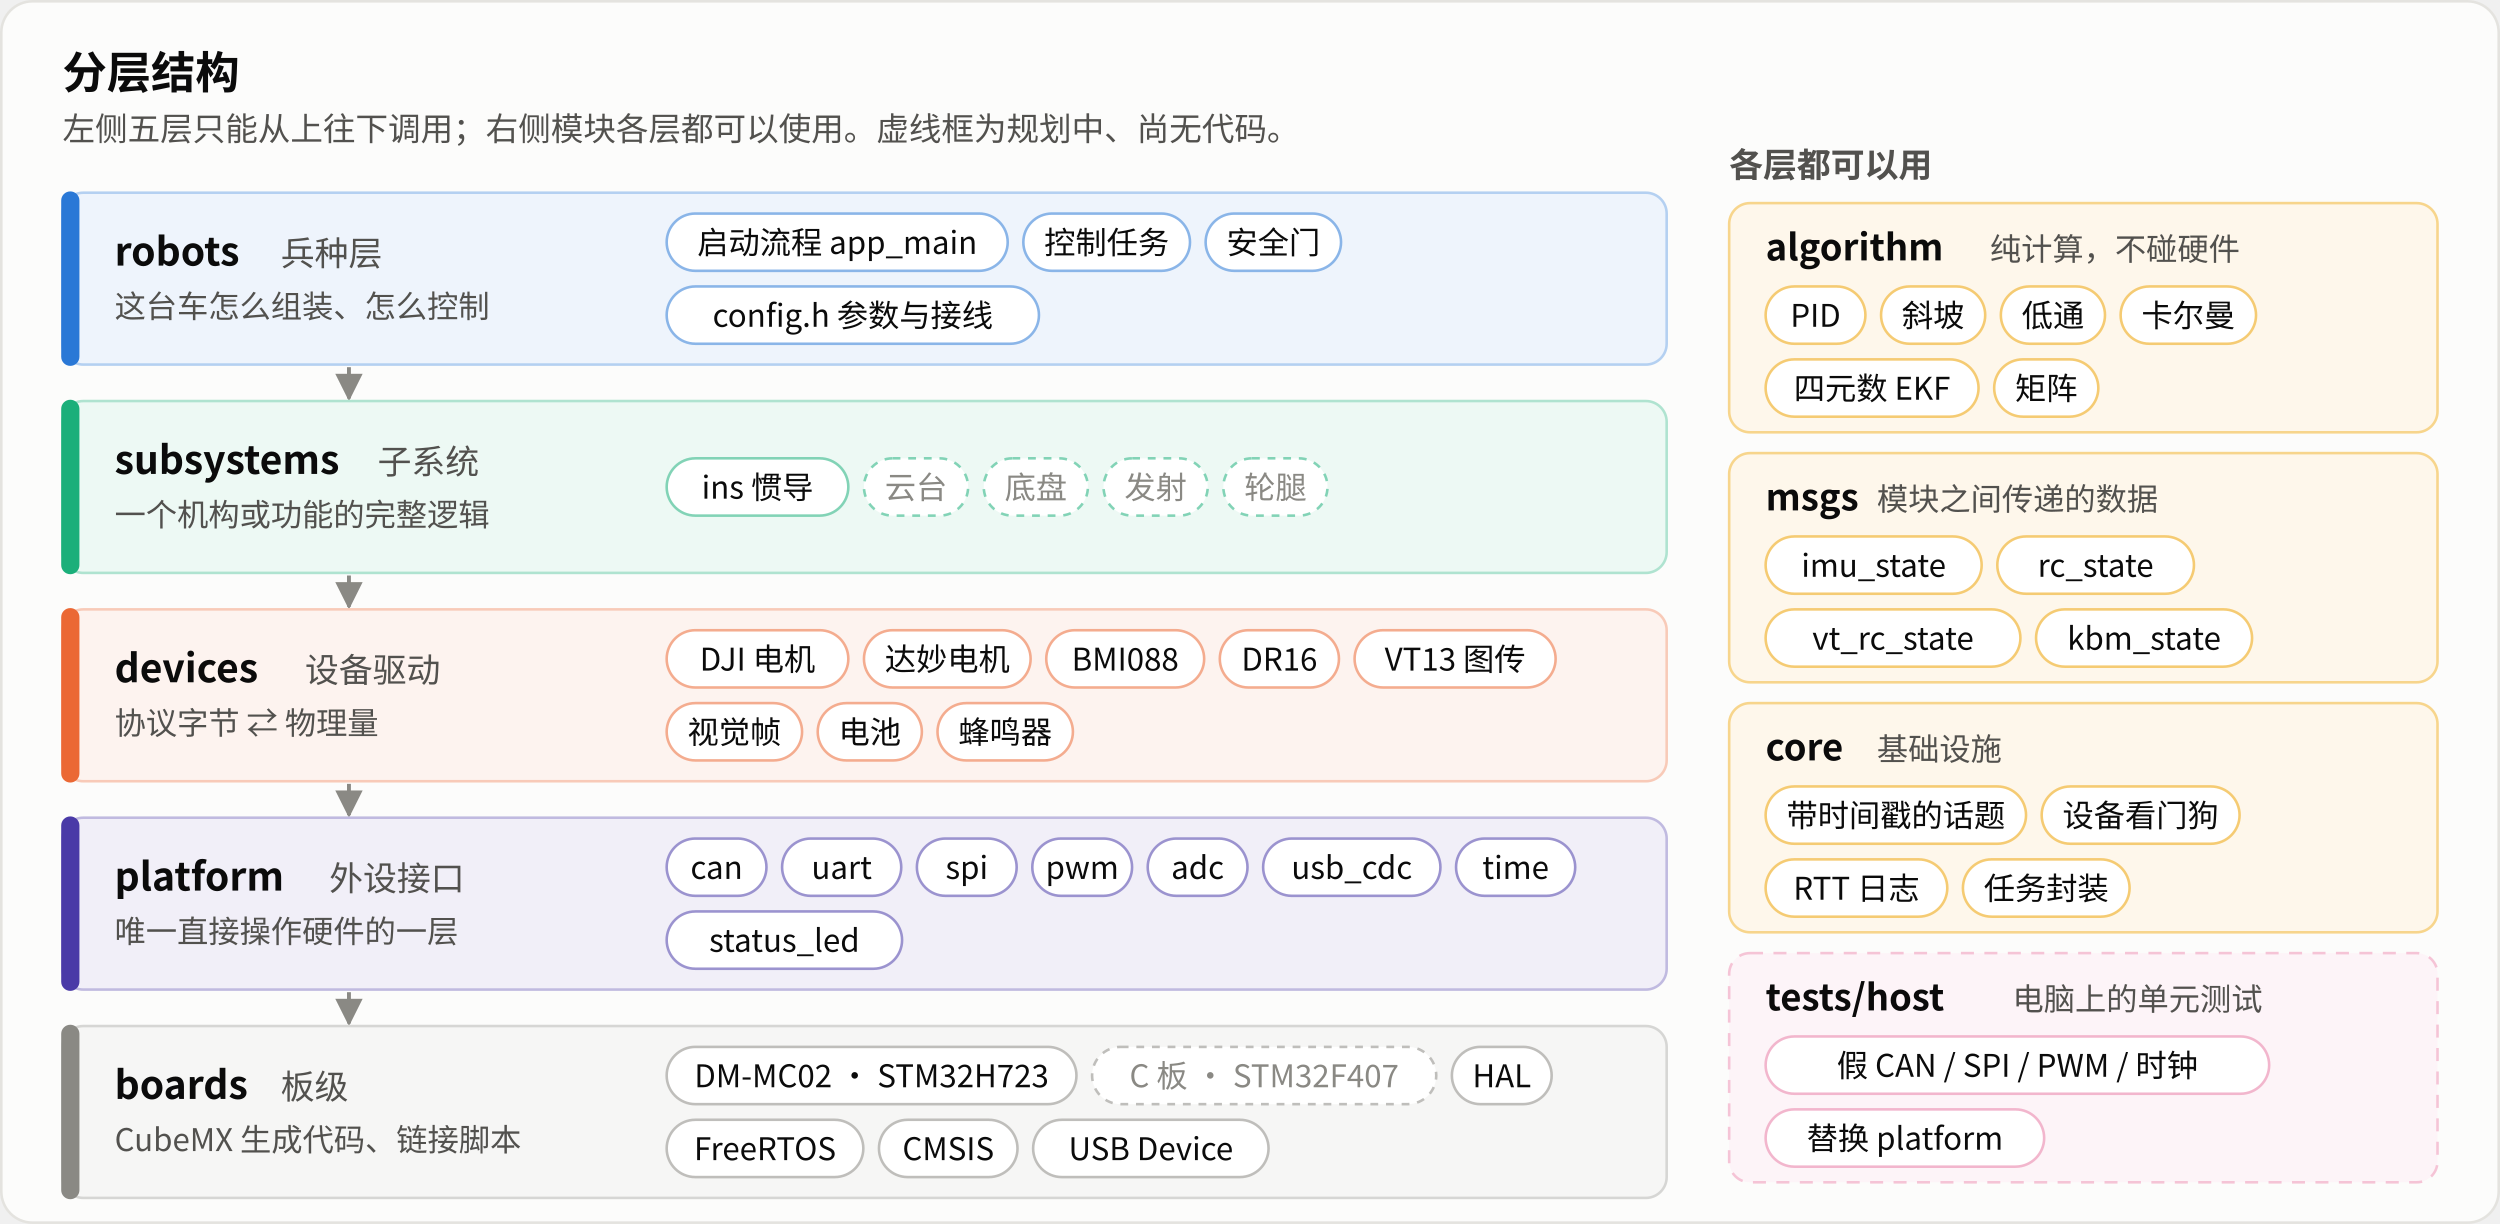
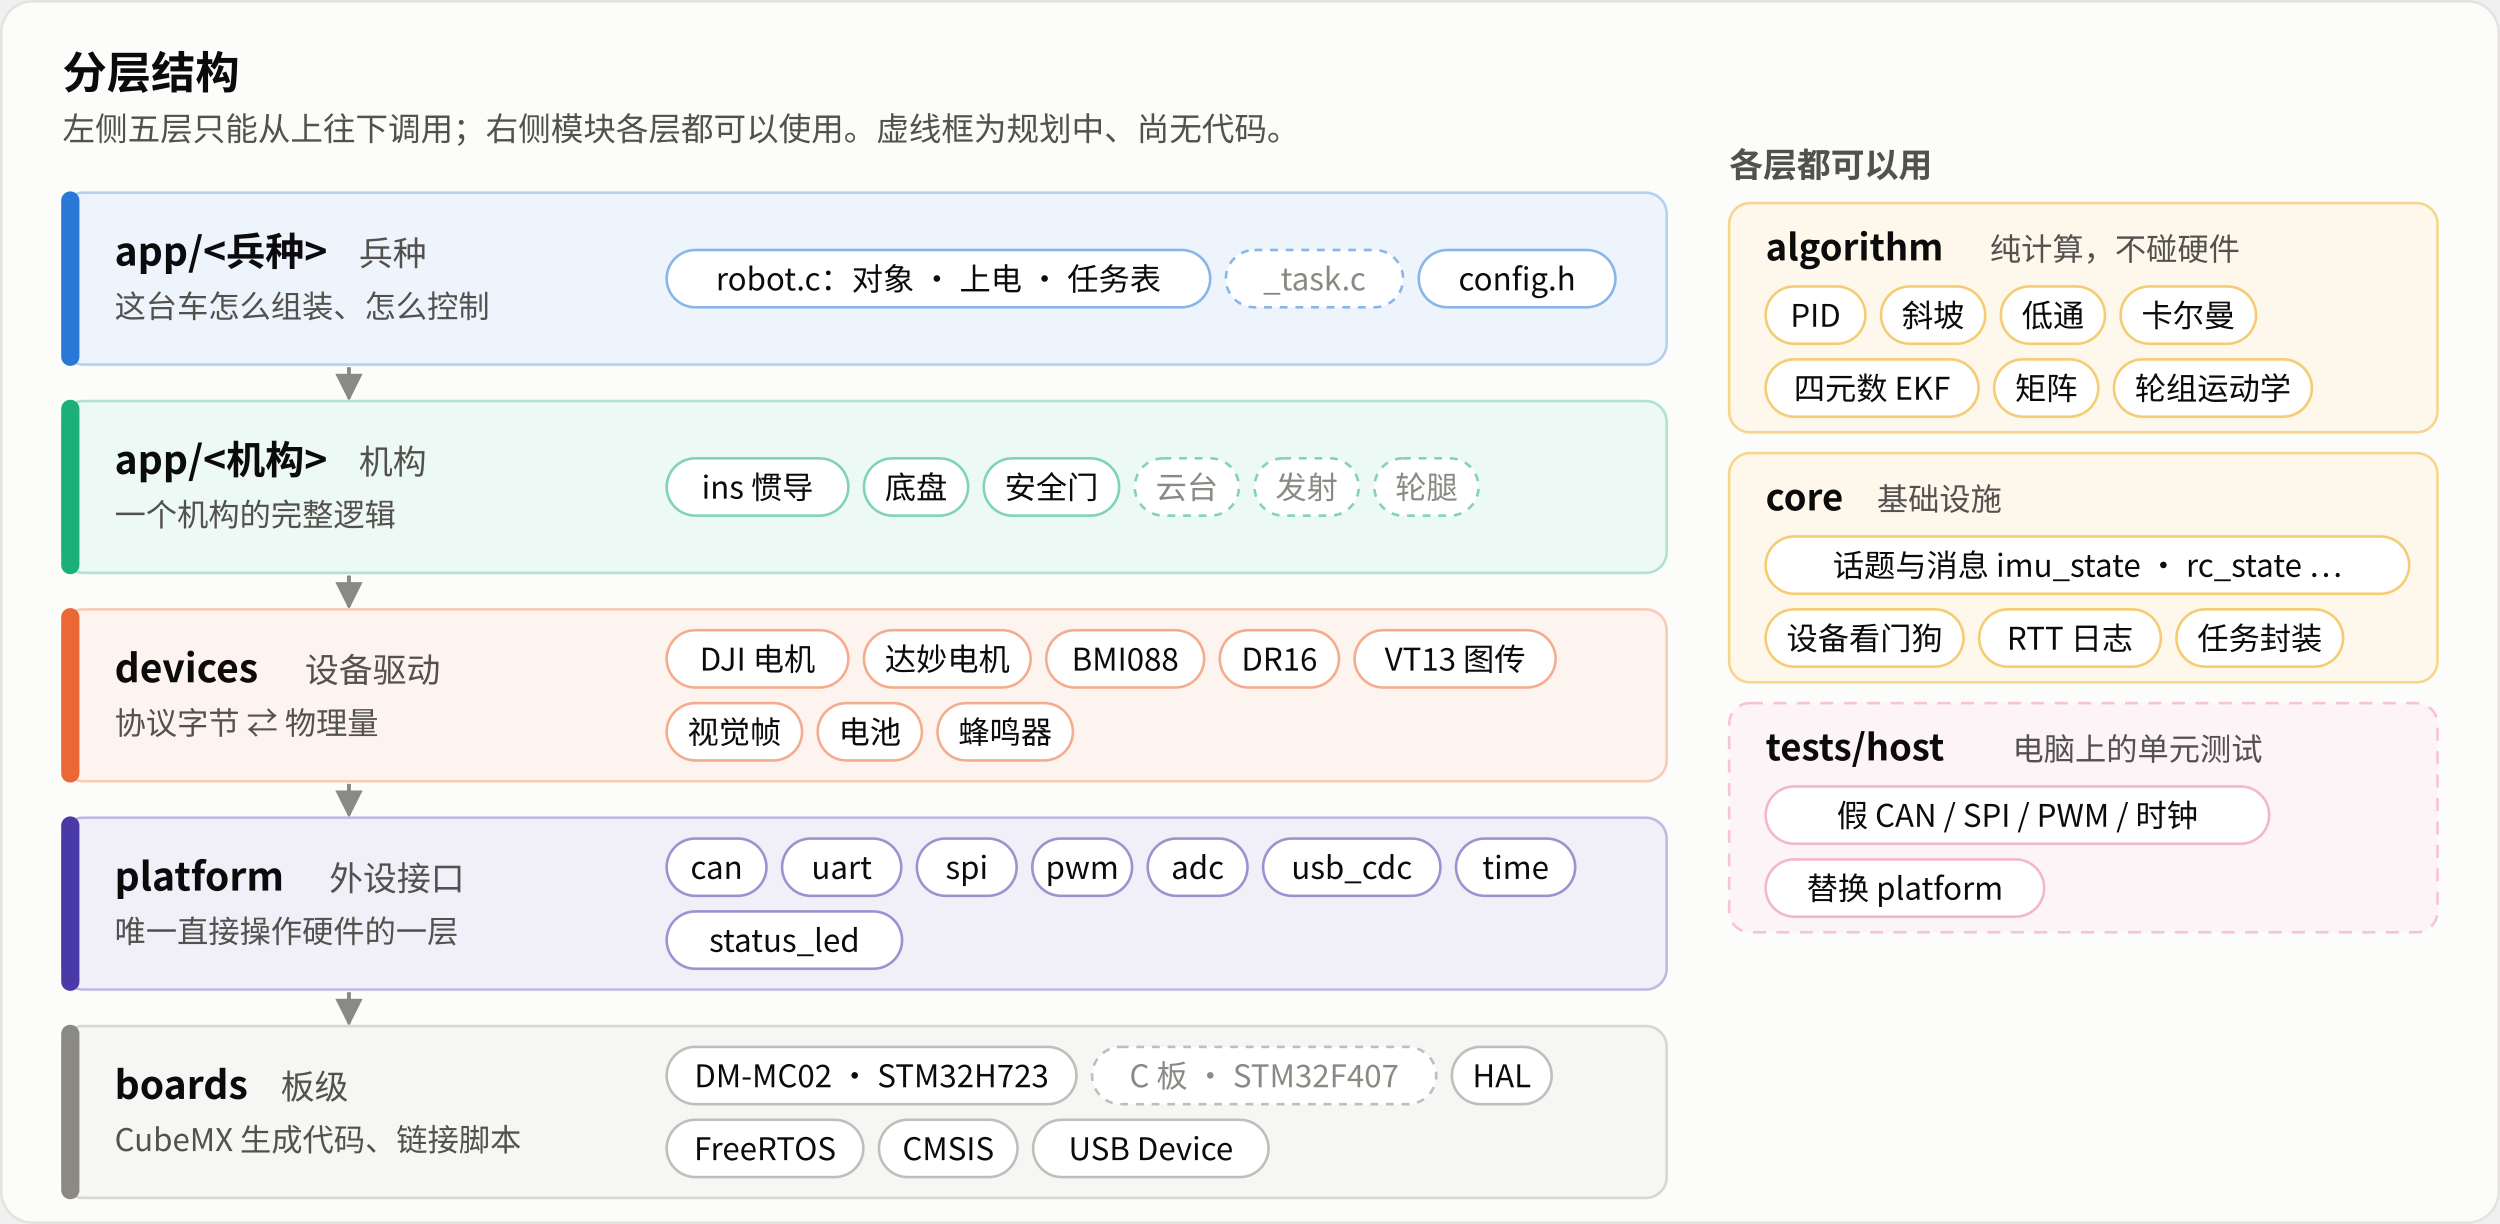
<svg xmlns="http://www.w3.org/2000/svg" width="960" height="470" viewBox="0 0 960 470" font-family="'PingFang SC','Microsoft YaHei','Noto Sans CJK SC','Source Han Sans SC',sans-serif">
  <defs>
    <marker id="ah" viewBox="0 0 10 10" refX="9" refY="5" markerWidth="7" markerHeight="7" orient="auto-start-reverse">
      <path d="M0,0 L10,5 L0,10 z" fill="#8a8984" />
    </marker>
  </defs>
  <rect x="0.5" y="0.5" width="959" height="469" rx="12" fill="#fcfcfb" stroke="#e4e3df" />
  <text x="24" y="34" font-size="17" fill="#0b0b0b" font-weight="600" text-anchor="start">分层结构</text>
  <text x="24" y="54" font-size="12.5" fill="#52514e" text-anchor="start">左侧五层只能从上往下调用；右侧模块各层都可以使用。虚线框为规划中、尚无代码。</text>
  <rect x="24" y="74" width="616" height="66" rx="8" fill="#eef4fc" stroke="#b4d0f1" stroke-width="1" />
  <rect x="24" y="74" width="6" height="66" rx="3" fill="#2a78d6" stroke="#2a78d6" stroke-width="1" />
-   <text x="44" y="102" font-size="15" fill="#0b0b0b" font-weight="600" text-anchor="start">robots</text>
-   <text x="107.8" y="102" font-size="13" fill="#52514e" text-anchor="start">兵种层</text>
+   <text x="44" y="102" font-size="15" fill="#0b0b0b" font-weight="600" text-anchor="start">app/&lt;兵种&gt;</text>
+   <text x="137.8" y="102" font-size="13" fill="#52514e" text-anchor="start">兵种</text>
  <text x="44" y="122" font-size="12" fill="#52514e" text-anchor="start">这台车怎么组装、怎么控制</text>
-   <rect x="256" y="82" width="130.96" height="22" rx="11" fill="#ffffff" stroke="#8ab5e8" stroke-width="1" />
-   <text x="321.48" y="97.5" font-size="12" fill="#0b0b0b" text-anchor="middle">启动流程 app_main</text>
-   <rect x="392.96" y="82" width="64" height="22" rx="11" fill="#ffffff" stroke="#8ab5e8" stroke-width="1" />
-   <text x="424.96" y="97.5" font-size="12" fill="#0b0b0b" text-anchor="middle">控制任务</text>
-   <rect x="462.96" y="82" width="52" height="22" rx="11" fill="#ffffff" stroke="#8ab5e8" stroke-width="1" />
-   <text x="488.96" y="97.5" font-size="12" fill="#0b0b0b" text-anchor="middle">安全门</text>
-   <rect x="256" y="110" width="142.96" height="22" rx="11" fill="#ffffff" stroke="#8ab5e8" stroke-width="1" />
-   <text x="327.48" y="125.5" font-size="12" fill="#0b0b0b" text-anchor="middle">config.h 参数与接线</text>
+   <rect x="256" y="96" width="208.72" height="22" rx="11" fill="#ffffff" stroke="#8ab5e8" stroke-width="1" />
+   <text x="360.36" y="111.5" font-size="12" fill="#0b0b0b" text-anchor="middle">robot.c：对象 · 上电 · 任务表</text>
+   <rect x="470.72" y="96" width="68.08" height="22" rx="11" fill="#ffffff" stroke="#8ab5e8" stroke-width="1" stroke-dasharray="3 3" />
+   <text x="504.76" y="111.5" font-size="12" fill="#8a8984" text-anchor="middle">_task.c</text>
+   <rect x="544.8" y="96" width="75.52" height="22" rx="11" fill="#ffffff" stroke="#8ab5e8" stroke-width="1" />
+   <text x="582.56" y="111.5" font-size="12" fill="#0b0b0b" text-anchor="middle">config.h</text>
  <line x1="134" y1="141" x2="134" y2="153" stroke="#8a8984" stroke-width="1.5" marker-end="url(#ah)" />
  <rect x="24" y="154" width="616" height="66" rx="8" fill="#edf9f4" stroke="#afe3d0" stroke-width="1" />
  <rect x="24" y="154" width="6" height="66" rx="3" fill="#1baf7a" stroke="#1baf7a" stroke-width="1" />
-   <text x="44" y="182" font-size="15" fill="#0b0b0b" font-weight="600" text-anchor="start">subsystems</text>
-   <text x="145.0" y="182" font-size="13" fill="#52514e" text-anchor="start">子系统</text>
-   <text x="44" y="202" font-size="12" fill="#52514e" text-anchor="start">一个机构或功能的完整逻辑</text>
+   <text x="44" y="182" font-size="15" fill="#0b0b0b" font-weight="600" text-anchor="start">app/&lt;机构&gt;</text>
+   <text x="137.8" y="182" font-size="13" fill="#52514e" text-anchor="start">机构</text>
+   <text x="44" y="202" font-size="12" fill="#52514e" text-anchor="start">一个机构的完整逻辑</text>
  <rect x="256" y="176" width="69.76" height="22" rx="11" fill="#ffffff" stroke="#82d3b6" stroke-width="1" />
  <text x="290.88" y="191.5" font-size="12" fill="#0b0b0b" text-anchor="middle">ins 惯导</text>
-   <rect x="331.76" y="176" width="40" height="22" rx="11" fill="#ffffff" stroke="#82d3b6" stroke-width="1" stroke-dasharray="3 3" />
-   <text x="351.76" y="191.5" font-size="12" fill="#8a8984" text-anchor="middle">云台</text>
-   <rect x="377.76" y="176" width="40" height="22" rx="11" fill="#ffffff" stroke="#82d3b6" stroke-width="1" stroke-dasharray="3 3" />
-   <text x="397.76" y="191.5" font-size="12" fill="#8a8984" text-anchor="middle">底盘</text>
-   <rect x="423.76" y="176" width="40" height="22" rx="11" fill="#ffffff" stroke="#82d3b6" stroke-width="1" stroke-dasharray="3 3" />
-   <text x="443.76" y="191.5" font-size="12" fill="#8a8984" text-anchor="middle">发射</text>
-   <rect x="469.76" y="176" width="40" height="22" rx="11" fill="#ffffff" stroke="#82d3b6" stroke-width="1" stroke-dasharray="3 3" />
-   <text x="489.76" y="191.5" font-size="12" fill="#8a8984" text-anchor="middle">轮腿</text>
+   <rect x="331.76" y="176" width="40" height="22" rx="11" fill="#ffffff" stroke="#82d3b6" stroke-width="1" />
+   <text x="351.76" y="191.5" font-size="12" fill="#0b0b0b" text-anchor="middle">底盘</text>
+   <rect x="377.76" y="176" width="52" height="22" rx="11" fill="#ffffff" stroke="#82d3b6" stroke-width="1" />
+   <text x="403.76" y="191.5" font-size="12" fill="#0b0b0b" text-anchor="middle">安全门</text>
+   <rect x="435.76" y="176" width="40" height="22" rx="11" fill="#ffffff" stroke="#82d3b6" stroke-width="1" stroke-dasharray="3 3" />
+   <text x="455.76" y="191.5" font-size="12" fill="#8a8984" text-anchor="middle">云台</text>
+   <rect x="481.76" y="176" width="40" height="22" rx="11" fill="#ffffff" stroke="#82d3b6" stroke-width="1" stroke-dasharray="3 3" />
+   <text x="501.76" y="191.5" font-size="12" fill="#8a8984" text-anchor="middle">发射</text>
+   <rect x="527.76" y="176" width="40" height="22" rx="11" fill="#ffffff" stroke="#82d3b6" stroke-width="1" stroke-dasharray="3 3" />
+   <text x="547.76" y="191.5" font-size="12" fill="#8a8984" text-anchor="middle">轮腿</text>
  <line x1="134" y1="221" x2="134" y2="233" stroke="#8a8984" stroke-width="1.5" marker-end="url(#ah)" />
  <rect x="24" y="234" width="616" height="66" rx="8" fill="#fdf3ef" stroke="#f8cab8" stroke-width="1" />
  <rect x="24" y="234" width="6" height="66" rx="3" fill="#eb6834" stroke="#eb6834" stroke-width="1" />
  <text x="44" y="262" font-size="15" fill="#0b0b0b" font-weight="600" text-anchor="start">devices</text>
  <text x="117.1" y="262" font-size="13" fill="#52514e" text-anchor="start">设备驱动</text>
  <text x="44" y="282" font-size="12" fill="#52514e" text-anchor="start">协议字节 ⇄ 物理量</text>
  <rect x="256" y="242" width="69.76" height="22" rx="11" fill="#ffffff" stroke="#f4ac8f" stroke-width="1" />
  <text x="290.88" y="257.5" font-size="12" fill="#0b0b0b" text-anchor="middle">DJI 电机</text>
  <rect x="331.76" y="242" width="64" height="22" rx="11" fill="#ffffff" stroke="#f4ac8f" stroke-width="1" />
  <text x="363.76" y="257.5" font-size="12" fill="#0b0b0b" text-anchor="middle">达妙电机</text>
  <rect x="401.76" y="242" width="60.64" height="22" rx="11" fill="#ffffff" stroke="#f4ac8f" stroke-width="1" />
  <text x="432.08" y="257.5" font-size="12" fill="#0b0b0b" text-anchor="middle">BMI088</text>
  <rect x="468.4" y="242" width="45.76" height="22" rx="11" fill="#ffffff" stroke="#f4ac8f" stroke-width="1" />
  <text x="491.28" y="257.5" font-size="12" fill="#0b0b0b" text-anchor="middle">DR16</text>
  <rect x="520.16" y="242" width="77.2" height="22" rx="11" fill="#ffffff" stroke="#f4ac8f" stroke-width="1" />
  <text x="558.76" y="257.5" font-size="12" fill="#0b0b0b" text-anchor="middle">VT13 图传</text>
  <rect x="256" y="270" width="52" height="22" rx="11" fill="#ffffff" stroke="#f4ac8f" stroke-width="1" />
  <text x="282.0" y="285.5" font-size="12" fill="#0b0b0b" text-anchor="middle">视觉帧</text>
  <rect x="314" y="270" width="40" height="22" rx="11" fill="#ffffff" stroke="#f4ac8f" stroke-width="1" />
  <text x="334.0" y="285.5" font-size="12" fill="#0b0b0b" text-anchor="middle">电池</text>
  <rect x="360" y="270" width="52" height="22" rx="11" fill="#ffffff" stroke="#f4ac8f" stroke-width="1" />
  <text x="386.0" y="285.5" font-size="12" fill="#0b0b0b" text-anchor="middle">蜂鸣器</text>
  <line x1="134" y1="301" x2="134" y2="313" stroke="#8a8984" stroke-width="1.5" marker-end="url(#ah)" />
  <rect x="24" y="314" width="616" height="66" rx="8" fill="#f1eff8" stroke="#c0bae0" stroke-width="1" />
  <rect x="24" y="314" width="6" height="66" rx="3" fill="#4a3aa7" stroke="#4a3aa7" stroke-width="1" />
  <text x="44" y="342" font-size="15" fill="#0b0b0b" font-weight="600" text-anchor="start">platform</text>
  <text x="126.4" y="342" font-size="13" fill="#52514e" text-anchor="start">外设接口</text>
  <text x="44" y="362" font-size="12" fill="#52514e" text-anchor="start">唯一直接操作硬件的一层</text>
  <rect x="256" y="322" width="38.32" height="22" rx="11" fill="#ffffff" stroke="#9b93cf" stroke-width="1" />
  <text x="275.16" y="337.5" font-size="12" fill="#0b0b0b" text-anchor="middle">can</text>
  <rect x="300.32" y="322" width="45.76" height="22" rx="11" fill="#ffffff" stroke="#9b93cf" stroke-width="1" />
  <text x="323.2" y="337.5" font-size="12" fill="#0b0b0b" text-anchor="middle">uart</text>
  <rect x="352.08" y="322" width="38.32" height="22" rx="11" fill="#ffffff" stroke="#9b93cf" stroke-width="1" />
  <text x="371.24" y="337.5" font-size="12" fill="#0b0b0b" text-anchor="middle">spi</text>
  <rect x="396.4" y="322" width="38.32" height="22" rx="11" fill="#ffffff" stroke="#9b93cf" stroke-width="1" />
  <text x="415.56" y="337.5" font-size="12" fill="#0b0b0b" text-anchor="middle">pwm</text>
  <rect x="440.72" y="322" width="38.32" height="22" rx="11" fill="#ffffff" stroke="#9b93cf" stroke-width="1" />
  <text x="459.88" y="337.5" font-size="12" fill="#0b0b0b" text-anchor="middle">adc</text>
  <rect x="485.04" y="322" width="68.08" height="22" rx="11" fill="#ffffff" stroke="#9b93cf" stroke-width="1" />
  <text x="519.08" y="337.5" font-size="12" fill="#0b0b0b" text-anchor="middle">usb_cdc</text>
  <rect x="559.12" y="322" width="45.76" height="22" rx="11" fill="#ffffff" stroke="#9b93cf" stroke-width="1" />
-   <text x="582" y="337.5" font-size="12" fill="#0b0b0b" text-anchor="middle">time</text>
+   <text x="582.0" y="337.5" font-size="12" fill="#0b0b0b" text-anchor="middle">time</text>
  <rect x="256" y="350" width="90.4" height="22" rx="11" fill="#ffffff" stroke="#9b93cf" stroke-width="1" />
  <text x="301.2" y="365.5" font-size="12" fill="#0b0b0b" text-anchor="middle">status_led</text>
  <line x1="134" y1="381" x2="134" y2="393" stroke="#8a8984" stroke-width="1.5" marker-end="url(#ah)" />
  <rect x="24" y="394" width="616" height="66" rx="8" fill="#f6f6f5" stroke="#d6d6d4" stroke-width="1" />
  <rect x="24" y="394" width="6" height="66" rx="3" fill="#8a8984" stroke="#8a8984" stroke-width="1" />
  <text x="44" y="422" font-size="15" fill="#0b0b0b" font-weight="600" text-anchor="start">boards</text>
  <text x="107.8" y="422" font-size="13" fill="#52514e" text-anchor="start">板级</text>
  <text x="44" y="442" font-size="12" fill="#52514e" text-anchor="start">CubeMX 生成代码、链接脚本</text>
  <rect x="256" y="402" width="157.36" height="22" rx="11" fill="#ffffff" stroke="#bfbebb" stroke-width="1" />
  <text x="334.68" y="417.5" font-size="12" fill="#0b0b0b" text-anchor="middle">DM-MC02 · STM32H723</text>
  <rect x="419.36" y="402" width="132.16" height="22" rx="11" fill="#ffffff" stroke="#bfbebb" stroke-width="1" stroke-dasharray="3 3" />
  <text x="485.44" y="417.5" font-size="12" fill="#8a8984" text-anchor="middle">C 板 · STM32F407</text>
  <rect x="557.52" y="402" width="38.32" height="22" rx="11" fill="#ffffff" stroke="#bfbebb" stroke-width="1" />
  <text x="576.68" y="417.5" font-size="12" fill="#0b0b0b" text-anchor="middle">HAL</text>
  <rect x="256" y="430" width="75.52" height="22" rx="11" fill="#ffffff" stroke="#bfbebb" stroke-width="1" />
  <text x="293.76" y="445.5" font-size="12" fill="#0b0b0b" text-anchor="middle">FreeRTOS</text>
  <rect x="337.52" y="430" width="53.2" height="22" rx="11" fill="#ffffff" stroke="#bfbebb" stroke-width="1" />
  <text x="364.12" y="445.5" font-size="12" fill="#0b0b0b" text-anchor="middle">CMSIS</text>
  <rect x="396.72" y="430" width="90.4" height="22" rx="11" fill="#ffffff" stroke="#bfbebb" stroke-width="1" />
  <text x="441.92" y="445.5" font-size="12" fill="#0b0b0b" text-anchor="middle">USB Device</text>
  <text x="664" y="68" font-size="13" fill="#52514e" font-weight="600" text-anchor="start">各层都可以用</text>
  <rect x="664" y="78" width="272" height="88" rx="8" fill="#fef7eb" stroke="#f7d58c" stroke-width="1" />
  <text x="678" y="100" font-size="14" fill="#0b0b0b" font-weight="600" text-anchor="start">algorithm</text>
  <text x="764.12" y="100" font-size="12" fill="#52514e" text-anchor="start">纯计算，不碰硬件</text>
  <rect x="678" y="110" width="38.32" height="22" rx="11" fill="#ffffff" stroke="#f5cb73" stroke-width="1" />
  <text x="697.16" y="125.5" font-size="12" fill="#0b0b0b" text-anchor="middle">PID</text>
  <rect x="722.32" y="110" width="40" height="22" rx="11" fill="#ffffff" stroke="#f5cb73" stroke-width="1" />
  <text x="742.32" y="125.5" font-size="12" fill="#0b0b0b" text-anchor="middle">斜坡</text>
  <rect x="768.32" y="110" width="40" height="22" rx="11" fill="#ffffff" stroke="#f5cb73" stroke-width="1" />
  <text x="788.32" y="125.5" font-size="12" fill="#0b0b0b" text-anchor="middle">低通</text>
  <rect x="814.32" y="110" width="52" height="22" rx="11" fill="#ffffff" stroke="#f5cb73" stroke-width="1" />
  <text x="840.32" y="125.5" font-size="12" fill="#0b0b0b" text-anchor="middle">卡尔曼</text>
  <rect x="678" y="138" width="81.76" height="22" rx="11" fill="#ffffff" stroke="#f5cb73" stroke-width="1" />
  <text x="718.88" y="153.5" font-size="12" fill="#0b0b0b" text-anchor="middle">四元数 EKF</text>
  <rect x="765.76" y="138" width="40" height="22" rx="11" fill="#ffffff" stroke="#f5cb73" stroke-width="1" />
  <text x="785.76" y="153.5" font-size="12" fill="#0b0b0b" text-anchor="middle">矩阵</text>
+   <rect x="811.76" y="138" width="76" height="22" rx="11" fill="#ffffff" stroke="#f5cb73" stroke-width="1" />
+   <text x="849.76" y="153.5" font-size="12" fill="#0b0b0b" text-anchor="middle">轮组运动学</text>
  <rect x="664" y="174" width="272" height="88" rx="8" fill="#fef7eb" stroke="#f7d58c" stroke-width="1" />
-   <text x="678" y="196" font-size="14" fill="#0b0b0b" font-weight="600" text-anchor="start">msgs</text>
-   <text x="720.72" y="196" font-size="12" fill="#52514e" text-anchor="start">模块之间传递的数据</text>
-   <rect x="678" y="206" width="82.96" height="22" rx="11" fill="#ffffff" stroke="#f5cb73" stroke-width="1" />
-   <text x="719.48" y="221.5" font-size="12" fill="#0b0b0b" text-anchor="middle">imu_state</text>
-   <rect x="766.96" y="206" width="75.52" height="22" rx="11" fill="#ffffff" stroke="#f5cb73" stroke-width="1" />
-   <text x="804.72" y="221.5" font-size="12" fill="#0b0b0b" text-anchor="middle">rc_state</text>
-   <rect x="678" y="234" width="97.84" height="22" rx="11" fill="#ffffff" stroke="#f5cb73" stroke-width="1" />
-   <text x="726.92" y="249.5" font-size="12" fill="#0b0b0b" text-anchor="middle">vt_rc_state</text>
-   <rect x="781.84" y="234" width="82.96" height="22" rx="11" fill="#ffffff" stroke="#f5cb73" stroke-width="1" />
-   <text x="823.32" y="249.5" font-size="12" fill="#0b0b0b" text-anchor="middle">kbm_state</text>
-   <rect x="664" y="270" width="272" height="88" rx="8" fill="#fef7eb" stroke="#f7d58c" stroke-width="1" />
-   <text x="678" y="292" font-size="14" fill="#0b0b0b" font-weight="600" text-anchor="start">core</text>
-   <text x="720.72" y="292" font-size="12" fill="#52514e" text-anchor="start">基础设施</text>
-   <rect x="678" y="302" width="100" height="22" rx="11" fill="#ffffff" stroke="#f5cb73" stroke-width="1" />
-   <text x="728.0" y="317.5" font-size="12" fill="#0b0b0b" text-anchor="middle">带时间戳的话题</text>
-   <rect x="784" y="302" width="76" height="22" rx="11" fill="#ffffff" stroke="#f5cb73" stroke-width="1" />
-   <text x="822.0" y="317.5" font-size="12" fill="#0b0b0b" text-anchor="middle">设备看门狗</text>
-   <rect x="678" y="330" width="69.76" height="22" rx="11" fill="#ffffff" stroke="#f5cb73" stroke-width="1" />
-   <text x="712.88" y="345.5" font-size="12" fill="#0b0b0b" text-anchor="middle">RTT 日志</text>
-   <rect x="753.76" y="330" width="64" height="22" rx="11" fill="#ffffff" stroke="#f5cb73" stroke-width="1" />
-   <text x="785.76" y="345.5" font-size="12" fill="#0b0b0b" text-anchor="middle">任务封装</text>
-   <rect x="664" y="366" width="272" height="88" rx="8" fill="#fdf4f8" stroke="#f5c4d6" stroke-width="1" stroke-dasharray="5 4" />
-   <text x="678" y="388" font-size="14" fill="#0b0b0b" font-weight="600" text-anchor="start">tests/host</text>
-   <text x="772.8" y="388" font-size="12" fill="#52514e" text-anchor="start">电脑上的单元测试</text>
-   <rect x="678" y="398" width="193.36" height="22" rx="11" fill="#ffffff" stroke="#f2b6cd" stroke-width="1" />
-   <text x="774.68" y="413.5" font-size="12" fill="#0b0b0b" text-anchor="middle">假 CAN / SPI / PWM / 时钟</text>
-   <rect x="678" y="426" width="106.96" height="22" rx="11" fill="#ffffff" stroke="#f2b6cd" stroke-width="1" />
-   <text x="731.48" y="441.5" font-size="12" fill="#0b0b0b" text-anchor="middle">替换 platform</text>
+   <text x="678" y="196" font-size="14" fill="#0b0b0b" font-weight="600" text-anchor="start">core</text>
+   <text x="720.72" y="196" font-size="12" fill="#52514e" text-anchor="start">基础设施</text>
+   <rect x="678" y="206" width="247.12" height="22" rx="11" fill="#ffffff" stroke="#f5cb73" stroke-width="1" />
+   <text x="801.56" y="221.5" font-size="12" fill="#0b0b0b" text-anchor="middle">话题与消息 imu_state · rc_state …</text>
+   <rect x="678" y="234" width="76" height="22" rx="11" fill="#ffffff" stroke="#f5cb73" stroke-width="1" />
+   <text x="716.0" y="249.5" font-size="12" fill="#0b0b0b" text-anchor="middle">设备看门狗</text>
+   <rect x="760" y="234" width="69.76" height="22" rx="11" fill="#ffffff" stroke="#f5cb73" stroke-width="1" />
+   <text x="794.88" y="249.5" font-size="12" fill="#0b0b0b" text-anchor="middle">RTT 日志</text>
+   <rect x="835.76" y="234" width="64" height="22" rx="11" fill="#ffffff" stroke="#f5cb73" stroke-width="1" />
+   <text x="867.76" y="249.5" font-size="12" fill="#0b0b0b" text-anchor="middle">任务封装</text>
+   <rect x="664" y="270" width="272" height="88" rx="8" fill="#fdf4f8" stroke="#f5c4d6" stroke-width="1" stroke-dasharray="5 4" />
+   <text x="678" y="292" font-size="14" fill="#0b0b0b" font-weight="600" text-anchor="start">tests/host</text>
+   <text x="772.8" y="292" font-size="12" fill="#52514e" text-anchor="start">电脑上的单元测试</text>
+   <rect x="678" y="302" width="193.36" height="22" rx="11" fill="#ffffff" stroke="#f2b6cd" stroke-width="1" />
+   <text x="774.68" y="317.5" font-size="12" fill="#0b0b0b" text-anchor="middle">假 CAN / SPI / PWM / 时钟</text>
+   <rect x="678" y="330" width="106.96" height="22" rx="11" fill="#ffffff" stroke="#f2b6cd" stroke-width="1" />
+   <text x="731.48" y="345.5" font-size="12" fill="#0b0b0b" text-anchor="middle">替换 platform</text>
</svg>
